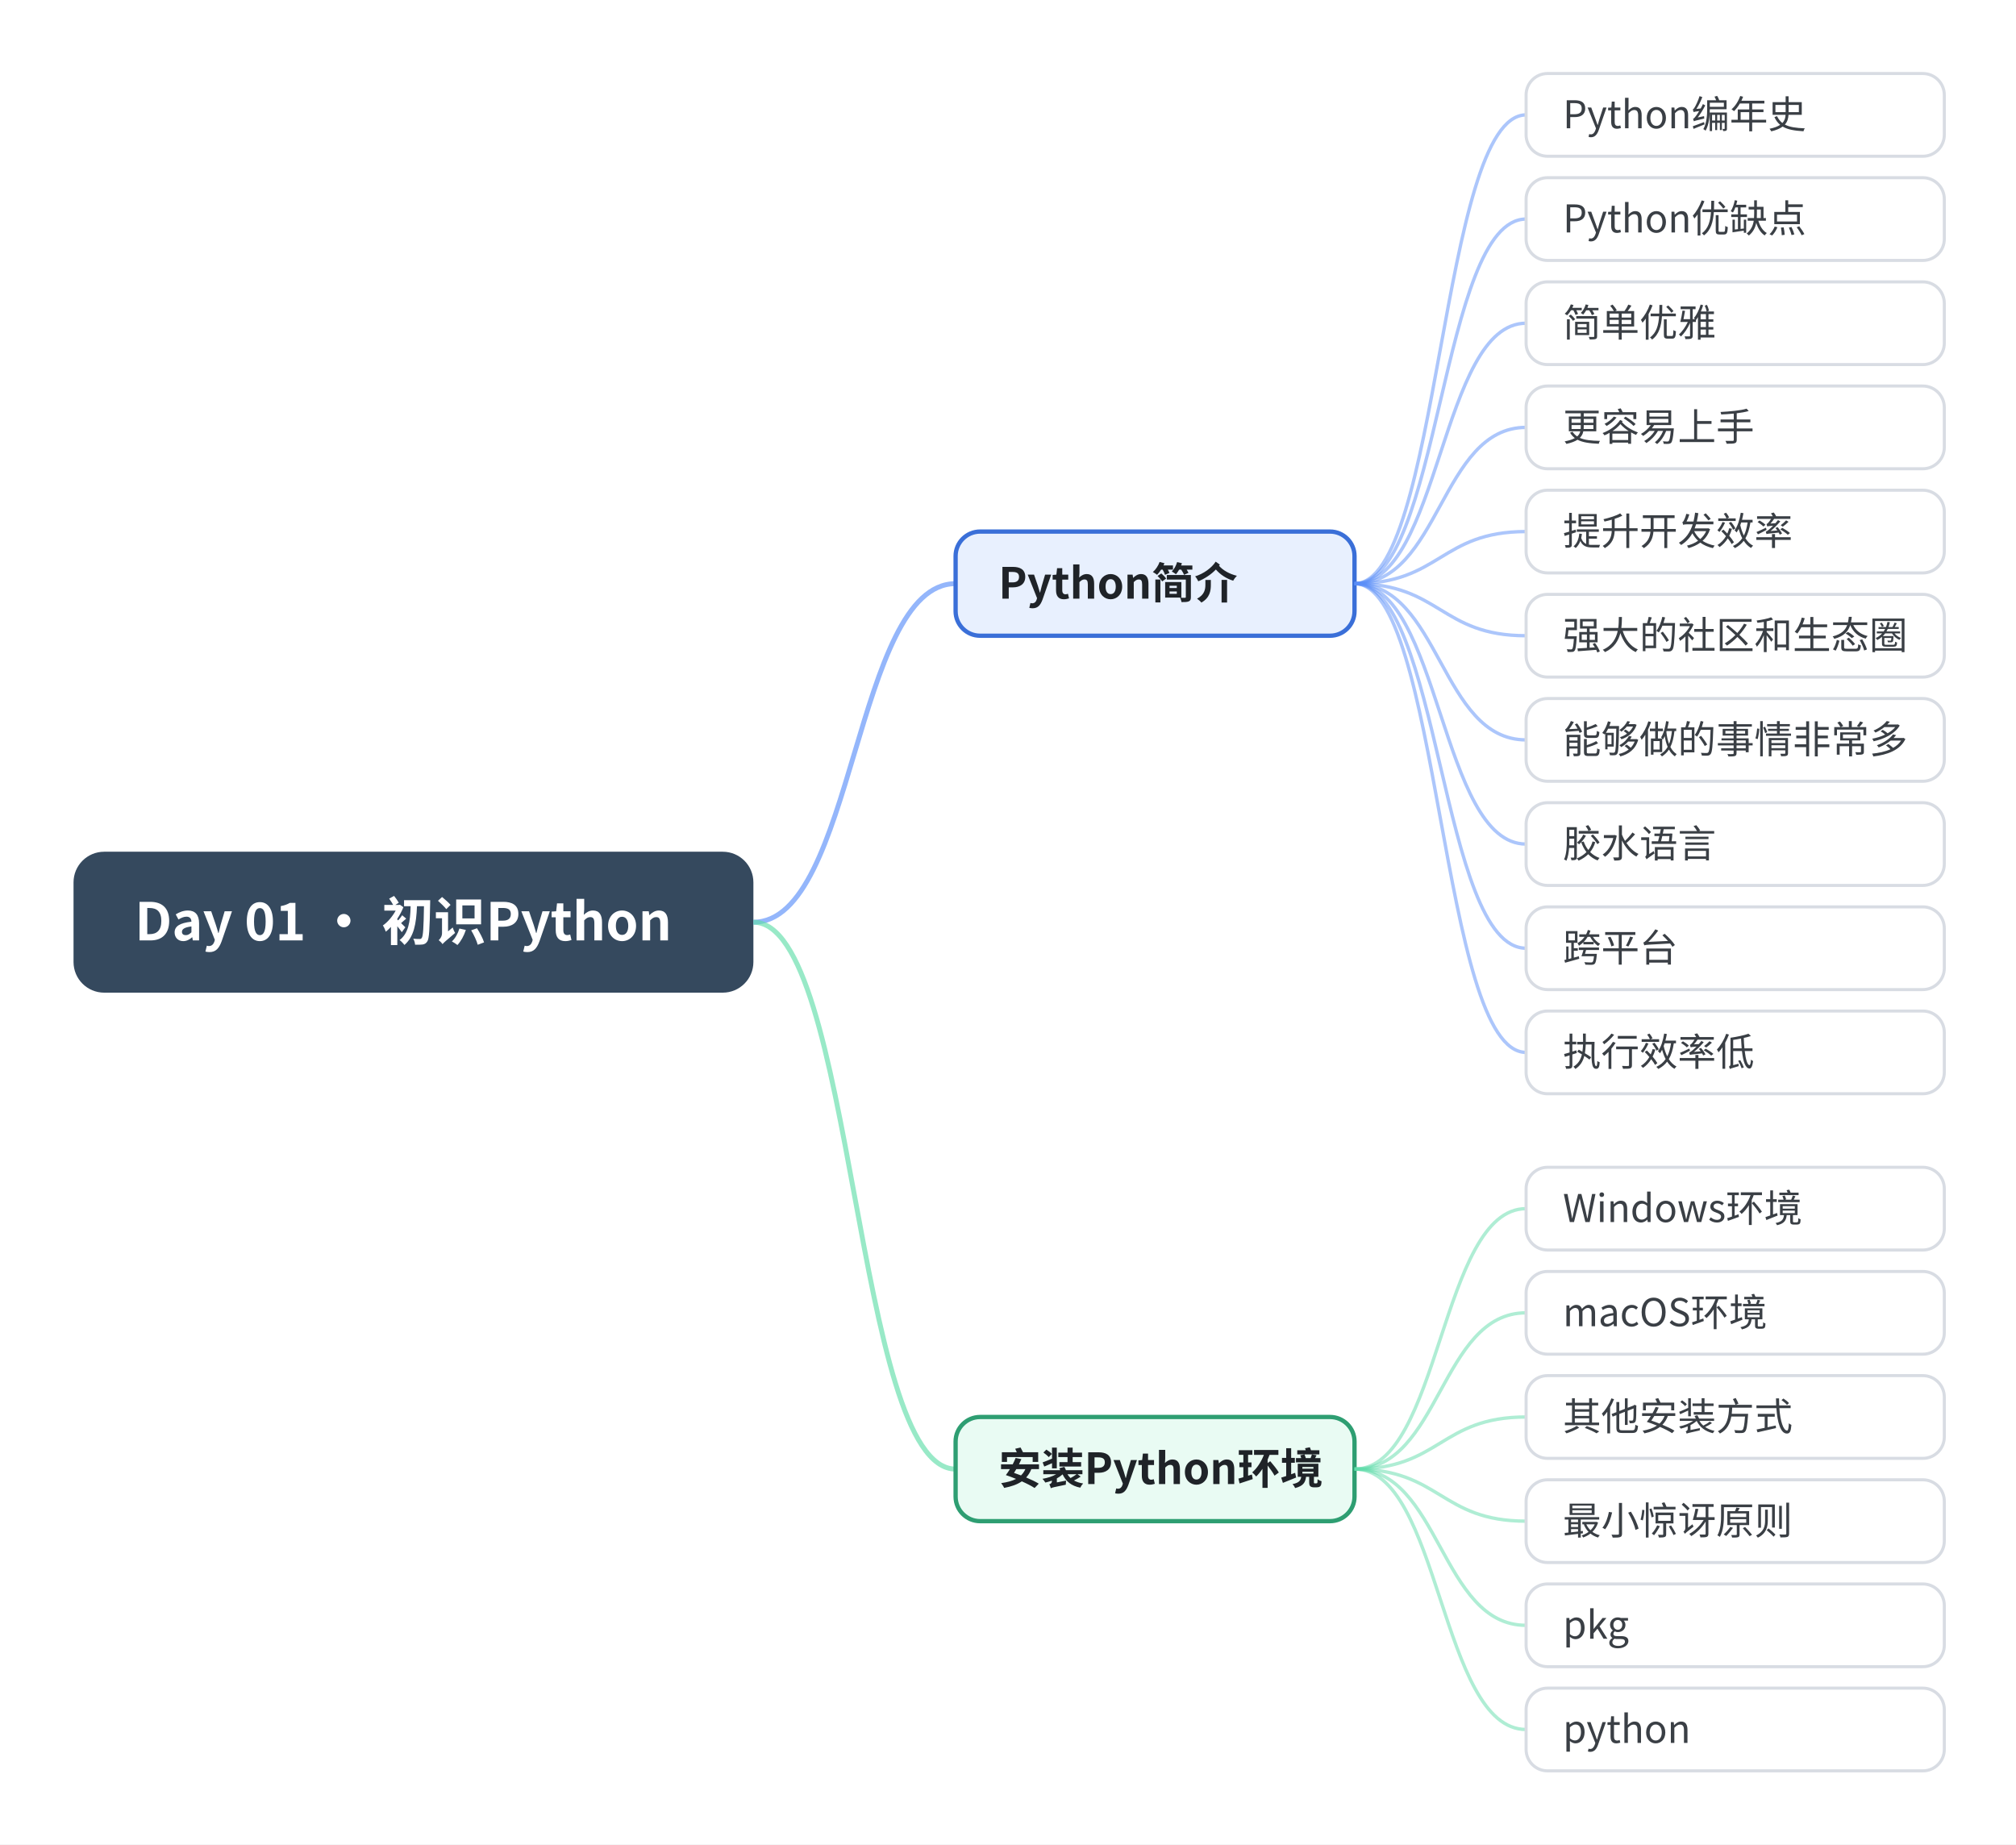
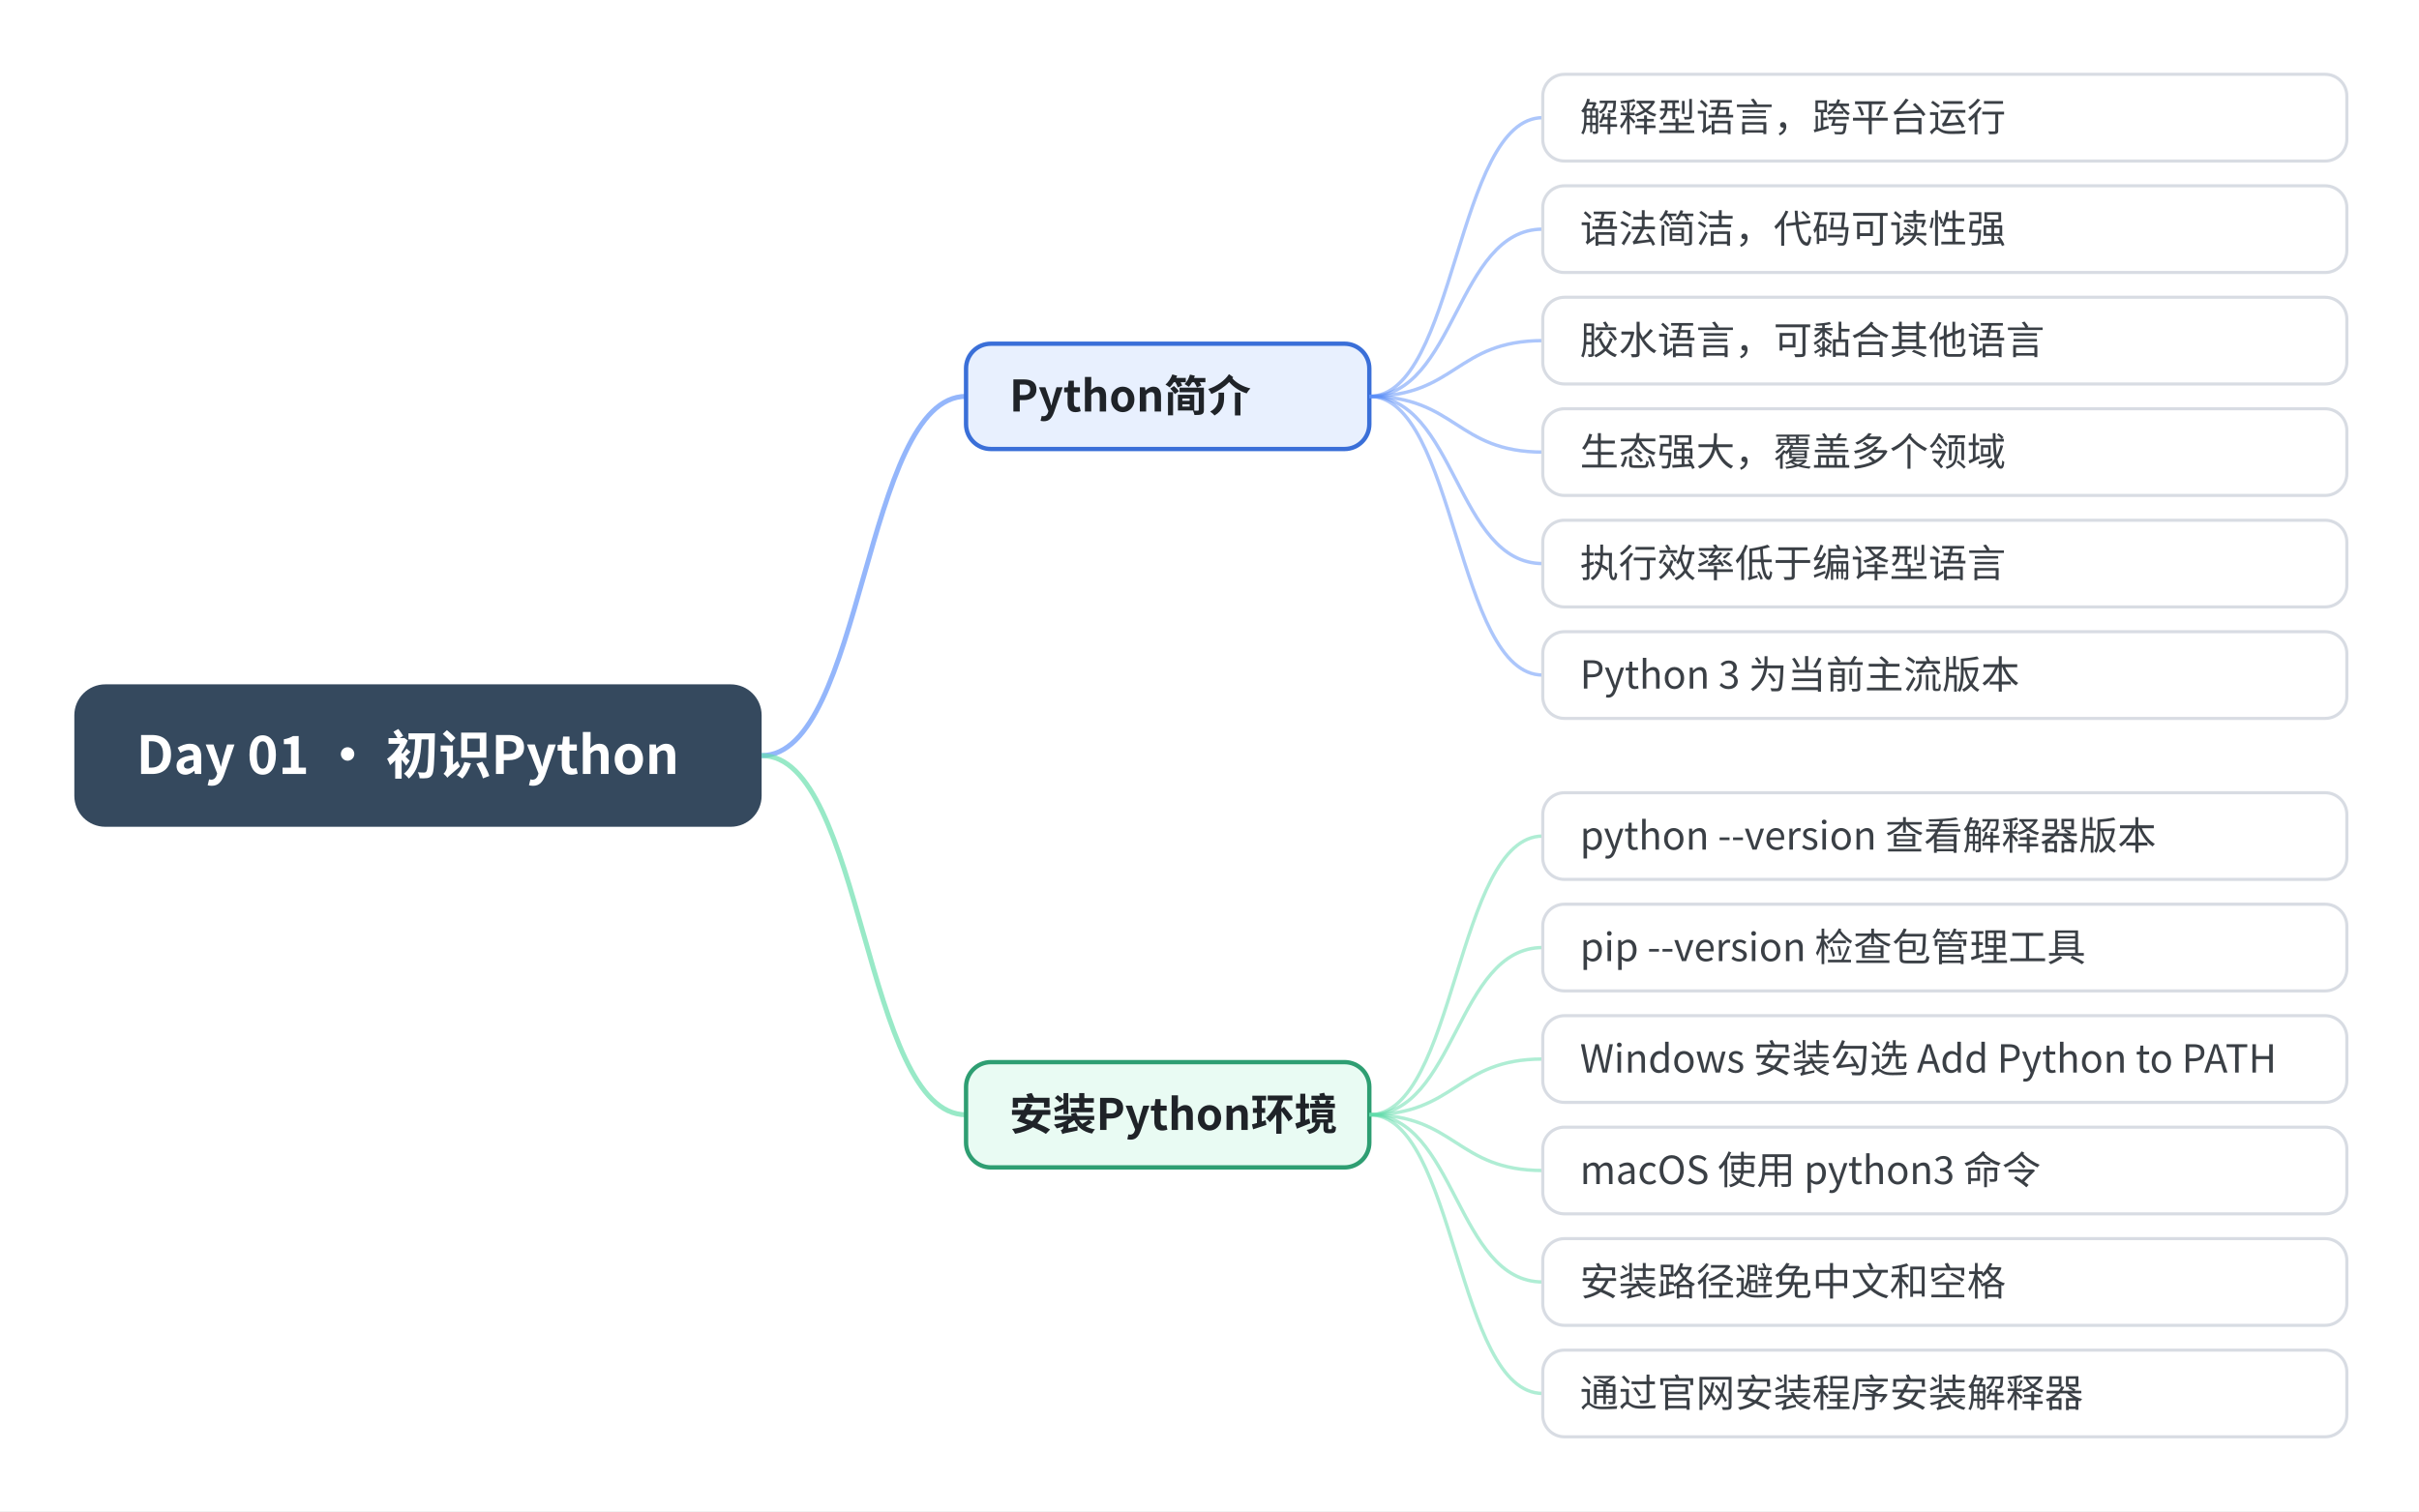
- <svg xmlns="http://www.w3.org/2000/svg" width="658" height="602" viewBox="0 0 658 602" font-family="Microsoft YaHei, PingFang SC, Hiragino Sans GB, Noto Sans CJK SC, sans-serif">
-   <rect width="658" height="602" fill="#ffffff" />
-   <rect x="24.0" y="278.0" width="221.9" height="46" rx="10" fill="#35495E" />
-   <text x="44.0" y="301.0" fill="#ffffff" font-size="17" font-weight="bold" dominant-baseline="middle">Day 01 · 初识Python</text>
-   <path d="M245.9,301.0 C278.9,301.0 278.9,190.5 311.9,190.5" fill="none" stroke="#5B8FF9" stroke-width="1.6" stroke-opacity="0.65" />
-   <rect x="311.9" y="173.5" width="130.2" height="34" rx="8" fill="#5B8FF9" fill-opacity="0.14" stroke="#3A6FD8" stroke-width="1.4" />
-   <text x="325.9" y="190.5" fill="#1f2328" font-size="14" font-weight="bold" dominant-baseline="middle">Python简介</text>
-   <path d="M442.1,190.5 C470.1,190.5 470.1,37.5 498.1,37.5" fill="none" stroke="#5B8FF9" stroke-width="1.1" stroke-opacity="0.5" />
-   <rect x="498.1" y="24.0" width="136.5" height="27" rx="7" fill="#ffffff" stroke="#d8dce3" stroke-width="1" />
-   <text x="510.1" y="37.5" fill="#3a3f45" font-size="12.5" dominant-baseline="middle">Python编年史</text>
-   <path d="M442.1,190.5 C470.1,190.5 470.1,71.5 498.1,71.5" fill="none" stroke="#5B8FF9" stroke-width="1.1" stroke-opacity="0.5" />
-   <rect x="498.1" y="58.0" width="136.5" height="27" rx="7" fill="#ffffff" stroke="#d8dce3" stroke-width="1" />
-   <text x="510.1" y="71.5" fill="#3a3f45" font-size="12.5" dominant-baseline="middle">Python优缺点</text>
-   <path d="M442.1,190.5 C470.1,190.5 470.1,105.5 498.1,105.5" fill="none" stroke="#5B8FF9" stroke-width="1.1" stroke-opacity="0.5" />
-   <rect x="498.1" y="92.0" width="136.5" height="27" rx="7" fill="#ffffff" stroke="#d8dce3" stroke-width="1" />
-   <text x="510.1" y="105.5" fill="#3a3f45" font-size="12.5" dominant-baseline="middle">简单优雅</text>
-   <path d="M442.1,190.5 C470.1,190.5 470.1,139.5 498.1,139.5" fill="none" stroke="#5B8FF9" stroke-width="1.1" stroke-opacity="0.5" />
-   <rect x="498.1" y="126.0" width="136.5" height="27" rx="7" fill="#ffffff" stroke="#d8dce3" stroke-width="1" />
-   <text x="510.1" y="139.5" fill="#3a3f45" font-size="12.5" dominant-baseline="middle">更容易上手</text>
-   <path d="M442.1,190.5 C470.1,190.5 470.1,173.5 498.1,173.5" fill="none" stroke="#5B8FF9" stroke-width="1.1" stroke-opacity="0.5" />
-   <rect x="498.1" y="160.0" width="136.5" height="27" rx="7" fill="#ffffff" stroke="#d8dce3" stroke-width="1" />
-   <text x="510.1" y="173.5" fill="#3a3f45" font-size="12.5" dominant-baseline="middle">提升开发效率</text>
-   <path d="M442.1,190.5 C470.1,190.5 470.1,207.5 498.1,207.5" fill="none" stroke="#5B8FF9" stroke-width="1.1" stroke-opacity="0.5" />
-   <rect x="498.1" y="194.0" width="136.5" height="27" rx="7" fill="#ffffff" stroke="#d8dce3" stroke-width="1" />
-   <text x="510.1" y="207.5" fill="#3a3f45" font-size="12.5" dominant-baseline="middle">强大的社区和生态圈</text>
-   <path d="M442.1,190.5 C470.1,190.5 470.1,241.5 498.1,241.5" fill="none" stroke="#5B8FF9" stroke-width="1.1" stroke-opacity="0.5" />
-   <rect x="498.1" y="228.0" width="136.5" height="27" rx="7" fill="#ffffff" stroke="#d8dce3" stroke-width="1" />
-   <text x="510.1" y="241.5" fill="#3a3f45" font-size="12.5" dominant-baseline="middle">能够做的事情非常多</text>
-   <path d="M442.1,190.5 C470.1,190.5 470.1,275.5 498.1,275.5" fill="none" stroke="#5B8FF9" stroke-width="1.1" stroke-opacity="0.5" />
-   <rect x="498.1" y="262.0" width="136.5" height="27" rx="7" fill="#ffffff" stroke="#d8dce3" stroke-width="1" />
-   <text x="510.1" y="275.5" fill="#3a3f45" font-size="12.5" dominant-baseline="middle">胶水语言</text>
-   <path d="M442.1,190.5 C470.1,190.5 470.1,309.5 498.1,309.5" fill="none" stroke="#5B8FF9" stroke-width="1.1" stroke-opacity="0.5" />
-   <rect x="498.1" y="296.0" width="136.5" height="27" rx="7" fill="#ffffff" stroke="#d8dce3" stroke-width="1" />
-   <text x="510.1" y="309.5" fill="#3a3f45" font-size="12.5" dominant-baseline="middle">跨平台</text>
-   <path d="M442.1,190.5 C470.1,190.5 470.1,343.5 498.1,343.5" fill="none" stroke="#5B8FF9" stroke-width="1.1" stroke-opacity="0.5" />
-   <rect x="498.1" y="330.0" width="136.5" height="27" rx="7" fill="#ffffff" stroke="#d8dce3" stroke-width="1" />
-   <text x="510.1" y="343.5" fill="#3a3f45" font-size="12.5" dominant-baseline="middle">执行效率低</text>
-   <path d="M245.9,301.0 C278.9,301.0 278.9,479.5 311.9,479.5" fill="none" stroke="#61DDAA" stroke-width="1.6" stroke-opacity="0.65" />
-   <rect x="311.9" y="462.5" width="130.2" height="34" rx="8" fill="#61DDAA" fill-opacity="0.14" stroke="#2E9E72" stroke-width="1.4" />
-   <text x="325.9" y="479.5" fill="#1f2328" font-size="14" font-weight="bold" dominant-baseline="middle">安装Python环境</text>
-   <path d="M442.1,479.5 C470.1,479.5 470.1,394.5 498.1,394.5" fill="none" stroke="#61DDAA" stroke-width="1.1" stroke-opacity="0.5" />
-   <rect x="498.1" y="381.0" width="136.5" height="27" rx="7" fill="#ffffff" stroke="#d8dce3" stroke-width="1" />
-   <text x="510.1" y="394.5" fill="#3a3f45" font-size="12.5" dominant-baseline="middle">Windows环境</text>
-   <path d="M442.1,479.5 C470.1,479.5 470.1,428.5 498.1,428.5" fill="none" stroke="#61DDAA" stroke-width="1.1" stroke-opacity="0.5" />
-   <rect x="498.1" y="415.0" width="136.5" height="27" rx="7" fill="#ffffff" stroke="#d8dce3" stroke-width="1" />
-   <text x="510.1" y="428.5" fill="#3a3f45" font-size="12.5" dominant-baseline="middle">macOS环境</text>
-   <path d="M442.1,479.5 C470.1,479.5 470.1,462.5 498.1,462.5" fill="none" stroke="#61DDAA" stroke-width="1.1" stroke-opacity="0.5" />
-   <rect x="498.1" y="449.0" width="136.5" height="27" rx="7" fill="#ffffff" stroke="#d8dce3" stroke-width="1" />
-   <text x="510.1" y="462.5" fill="#3a3f45" font-size="12.5" dominant-baseline="middle">其他安装方式</text>
-   <path d="M442.1,479.5 C470.1,479.5 470.1,496.5 498.1,496.5" fill="none" stroke="#61DDAA" stroke-width="1.1" stroke-opacity="0.5" />
-   <rect x="498.1" y="483.0" width="136.5" height="27" rx="7" fill="#ffffff" stroke="#d8dce3" stroke-width="1" />
-   <text x="510.1" y="496.5" fill="#3a3f45" font-size="12.5" dominant-baseline="middle">最小惊讶原则</text>
-   <path d="M442.1,479.5 C470.1,479.5 470.1,530.5 498.1,530.5" fill="none" stroke="#61DDAA" stroke-width="1.1" stroke-opacity="0.5" />
-   <rect x="498.1" y="517.0" width="136.5" height="27" rx="7" fill="#ffffff" stroke="#d8dce3" stroke-width="1" />
-   <text x="510.1" y="530.5" fill="#3a3f45" font-size="12.5" dominant-baseline="middle">pkg</text>
-   <path d="M442.1,479.5 C470.1,479.5 470.1,564.5 498.1,564.5" fill="none" stroke="#61DDAA" stroke-width="1.1" stroke-opacity="0.5" />
-   <rect x="498.1" y="551.0" width="136.5" height="27" rx="7" fill="#ffffff" stroke="#d8dce3" stroke-width="1" />
-   <text x="510.1" y="564.5" fill="#3a3f45" font-size="12.5" dominant-baseline="middle">python</text>
+ <svg xmlns="http://www.w3.org/2000/svg" width="781" height="488" viewBox="0 0 781 488" font-family="Microsoft YaHei, PingFang SC, Hiragino Sans GB, Noto Sans CJK SC, sans-serif">
+   <rect width="781" height="488" fill="#ffffff" />
+   <rect x="24.0" y="221.0" width="221.9" height="46" rx="10" fill="#35495E" />
+   <text x="44.0" y="244.0" fill="#ffffff" font-size="17" font-weight="bold" dominant-baseline="middle">Day 01 · 初识Python</text>
+   <path d="M245.9,244.0 C278.9,244.0 278.9,128.0 311.9,128.0" fill="none" stroke="#5B8FF9" stroke-width="1.6" stroke-opacity="0.65" />
+   <rect x="311.9" y="111.0" width="130.2" height="34" rx="8" fill="#5B8FF9" fill-opacity="0.14" stroke="#3A6FD8" stroke-width="1.4" />
+   <text x="325.9" y="128.0" fill="#1f2328" font-size="14" font-weight="bold" dominant-baseline="middle">Python简介</text>
+   <path d="M442.1,128.0 C470.1,128.0 470.1,38.0 498.1,38.0" fill="none" stroke="#5B8FF9" stroke-width="1.1" stroke-opacity="0.5" />
+   <rect x="498.1" y="24.0" width="259.6" height="28" rx="7" fill="#ffffff" stroke="#d8dce3" stroke-width="1" />
+   <text x="510.1" y="38.0" fill="#3a3f45" font-size="12.5" dominant-baseline="middle">解释型语言，跨平台运行</text>
+   <path d="M442.1,128.0 C470.1,128.0 470.1,74.0 498.1,74.0" fill="none" stroke="#5B8FF9" stroke-width="1.1" stroke-opacity="0.5" />
+   <rect x="498.1" y="60.0" width="259.6" height="28" rx="7" fill="#ffffff" stroke="#d8dce3" stroke-width="1" />
+   <text x="510.1" y="74.0" fill="#3a3f45" font-size="12.5" dominant-baseline="middle">语法简洁，代码可读性强</text>
+   <path d="M442.1,128.0 C470.1,128.0 470.1,110.0 498.1,110.0" fill="none" stroke="#5B8FF9" stroke-width="1.1" stroke-opacity="0.5" />
+   <rect x="498.1" y="96.0" width="259.6" height="28" rx="7" fill="#ffffff" stroke="#d8dce3" stroke-width="1" />
+   <text x="510.1" y="110.0" fill="#3a3f45" font-size="12.5" dominant-baseline="middle">胶水语言，可黏合其他语言</text>
+   <path d="M442.1,128.0 C470.1,128.0 470.1,146.0 498.1,146.0" fill="none" stroke="#5B8FF9" stroke-width="1.1" stroke-opacity="0.5" />
+   <rect x="498.1" y="132.0" width="259.6" height="28" rx="7" fill="#ffffff" stroke="#d8dce3" stroke-width="1" />
+   <text x="510.1" y="146.0" fill="#3a3f45" font-size="12.5" dominant-baseline="middle">生态强大，覆盖多个领域</text>
+   <path d="M442.1,128.0 C470.1,128.0 470.1,182.0 498.1,182.0" fill="none" stroke="#5B8FF9" stroke-width="1.1" stroke-opacity="0.5" />
+   <rect x="498.1" y="168.0" width="259.6" height="28" rx="7" fill="#ffffff" stroke="#d8dce3" stroke-width="1" />
+   <text x="510.1" y="182.0" fill="#3a3f45" font-size="12.5" dominant-baseline="middle">执行效率低于编译型语言</text>
+   <path d="M442.1,128.0 C470.1,128.0 470.1,218.0 498.1,218.0" fill="none" stroke="#5B8FF9" stroke-width="1.1" stroke-opacity="0.5" />
+   <rect x="498.1" y="204.0" width="259.6" height="28" rx="7" fill="#ffffff" stroke="#d8dce3" stroke-width="1" />
+   <text x="510.1" y="218.0" fill="#3a3f45" font-size="12.5" dominant-baseline="middle">Python 3 为当前主流版本</text>
+   <path d="M245.9,244.0 C278.9,244.0 278.9,360.0 311.9,360.0" fill="none" stroke="#61DDAA" stroke-width="1.6" stroke-opacity="0.65" />
+   <rect x="311.9" y="343.0" width="130.2" height="34" rx="8" fill="#61DDAA" fill-opacity="0.14" stroke="#2E9E72" stroke-width="1.4" />
+   <text x="325.9" y="360.0" fill="#1f2328" font-size="14" font-weight="bold" dominant-baseline="middle">安装Python环境</text>
+   <path d="M442.1,360.0 C470.1,360.0 470.1,270.0 498.1,270.0" fill="none" stroke="#61DDAA" stroke-width="1.1" stroke-opacity="0.5" />
+   <rect x="498.1" y="256.0" width="259.6" height="28" rx="7" fill="#ffffff" stroke="#d8dce3" stroke-width="1" />
+   <text x="510.1" y="270.0" fill="#3a3f45" font-size="12.5" dominant-baseline="middle">python --version 查看解释器版本</text>
+   <path d="M442.1,360.0 C470.1,360.0 470.1,306.0 498.1,306.0" fill="none" stroke="#61DDAA" stroke-width="1.1" stroke-opacity="0.5" />
+   <rect x="498.1" y="292.0" width="259.6" height="28" rx="7" fill="#ffffff" stroke="#d8dce3" stroke-width="1" />
+   <text x="510.1" y="306.0" fill="#3a3f45" font-size="12.5" dominant-baseline="middle">pip --version 检查包管理工具</text>
+   <path d="M442.1,360.0 C470.1,360.0 470.1,342.0 498.1,342.0" fill="none" stroke="#61DDAA" stroke-width="1.1" stroke-opacity="0.5" />
+   <rect x="498.1" y="328.0" width="259.6" height="28" rx="7" fill="#ffffff" stroke="#d8dce3" stroke-width="1" />
+   <text x="510.1" y="342.0" fill="#3a3f45" font-size="12.5" dominant-baseline="middle">Windows 安装勾选 Add Python to PATH</text>
+   <path d="M442.1,360.0 C470.1,360.0 470.1,378.0 498.1,378.0" fill="none" stroke="#61DDAA" stroke-width="1.1" stroke-opacity="0.5" />
+   <rect x="498.1" y="364.0" width="259.6" height="28" rx="7" fill="#ffffff" stroke="#d8dce3" stroke-width="1" />
+   <text x="510.1" y="378.0" fill="#3a3f45" font-size="12.5" dominant-baseline="middle">macOS 使用 python3 命令</text>
+   <path d="M442.1,360.0 C470.1,360.0 470.1,414.0 498.1,414.0" fill="none" stroke="#61DDAA" stroke-width="1.1" stroke-opacity="0.5" />
+   <rect x="498.1" y="400.0" width="259.6" height="28" rx="7" fill="#ffffff" stroke="#d8dce3" stroke-width="1" />
+   <text x="510.1" y="414.0" fill="#3a3f45" font-size="12.5" dominant-baseline="middle">安装路径避免中文和空格</text>
+   <path d="M442.1,360.0 C470.1,360.0 470.1,450.0 498.1,450.0" fill="none" stroke="#61DDAA" stroke-width="1.1" stroke-opacity="0.5" />
+   <rect x="498.1" y="436.0" width="259.6" height="28" rx="7" fill="#ffffff" stroke="#d8dce3" stroke-width="1" />
+   <text x="510.1" y="450.0" fill="#3a3f45" font-size="12.5" dominant-baseline="middle">通过官网安装程序安装解释器</text>
</svg>
